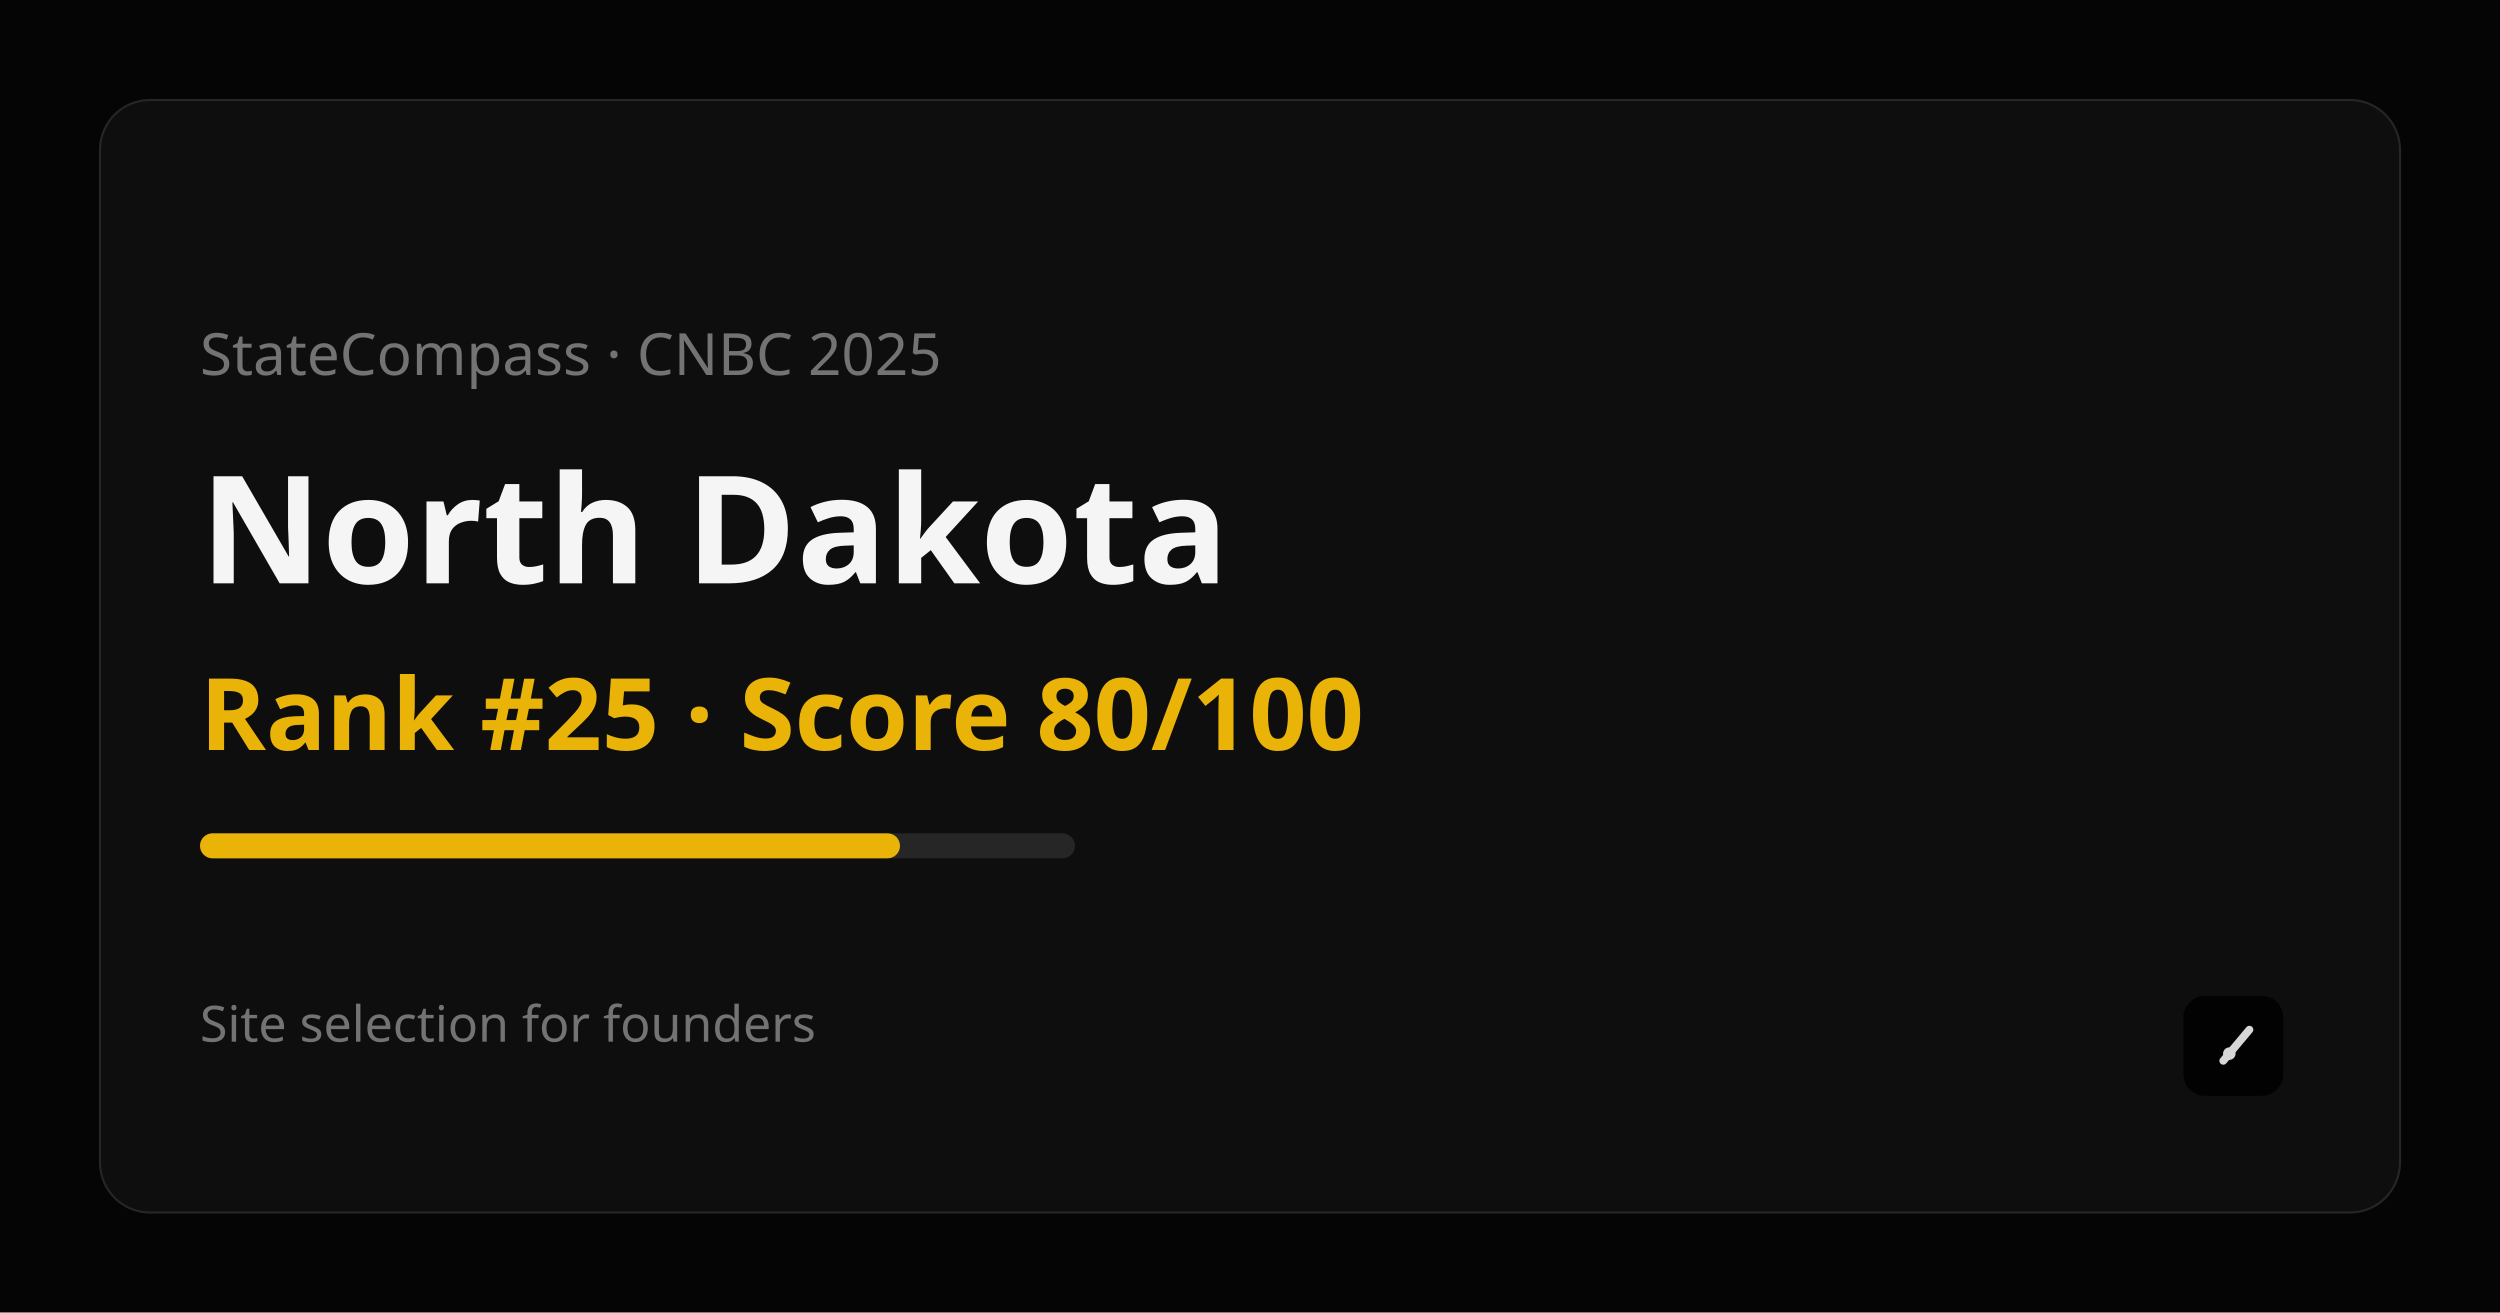
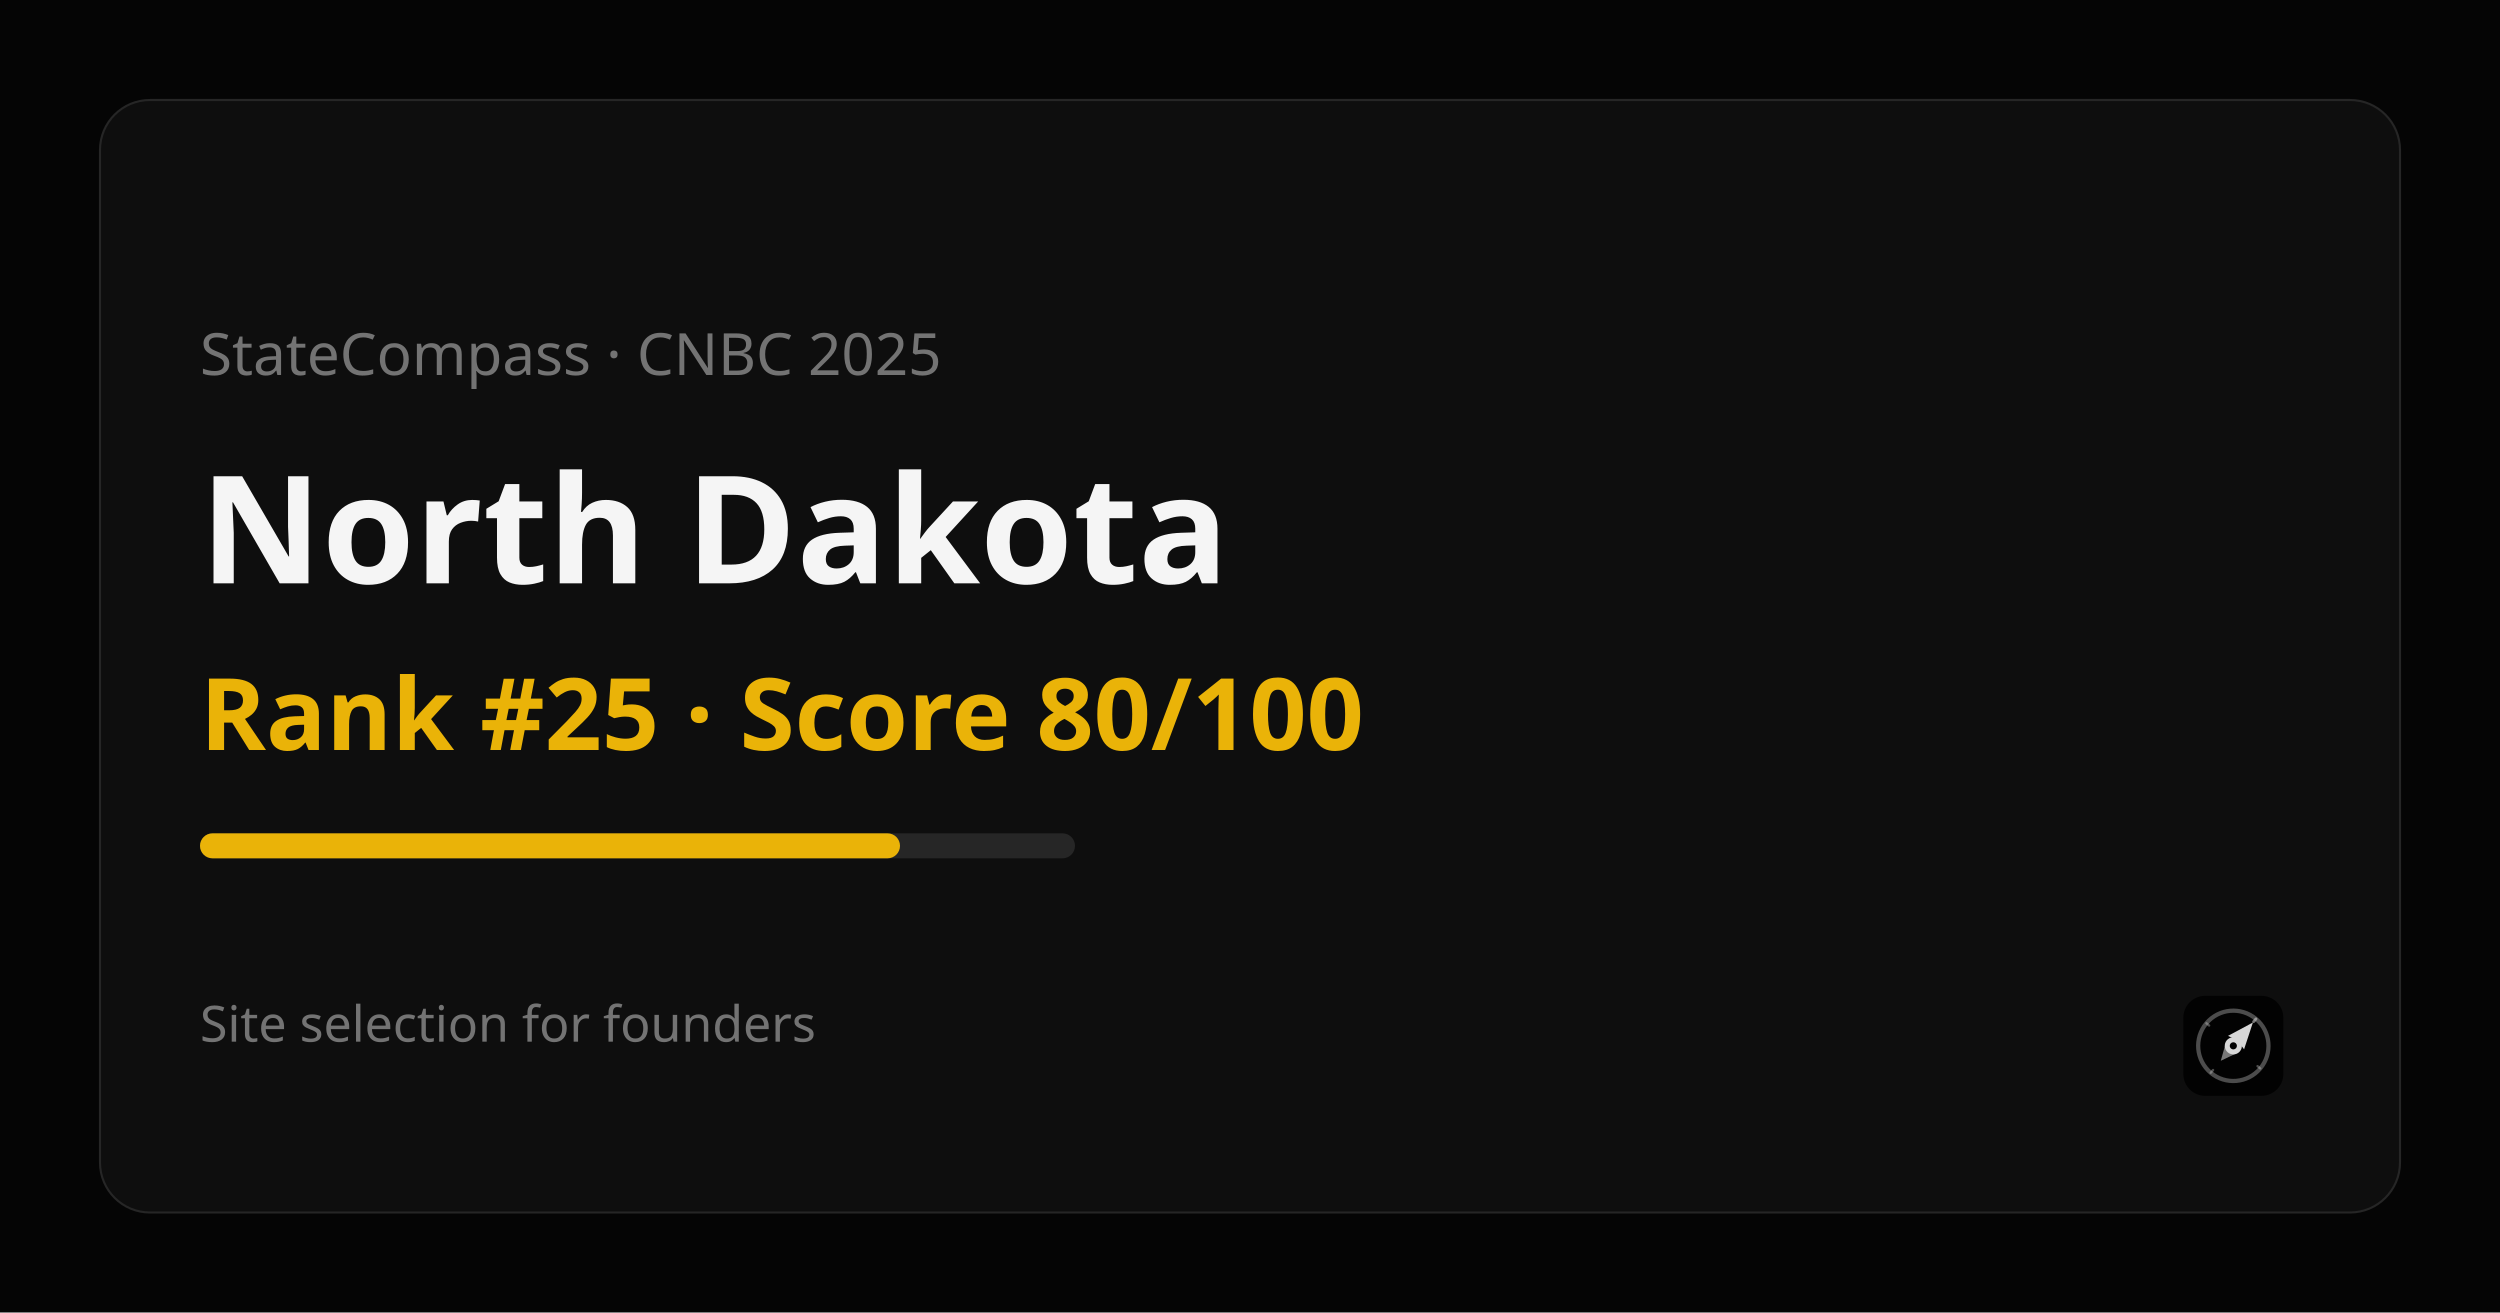
<svg xmlns="http://www.w3.org/2000/svg" width="1200" height="630" viewBox="0 0 1200 630">
  <rect width="1200" height="630" fill="#050505" />
  <rect x="48" y="48" width="1104" height="534" rx="24" fill="#0e0e0e" stroke="#262626" />
  <text x="96" y="180" fill="#737373" font-family="system-ui,sans-serif" font-size="28">StateCompass · CNBC 2025</text>
  <text x="96" y="280" fill="#f5f5f5" font-family="system-ui,sans-serif" font-size="72" font-weight="700">North Dakota</text>
  <text x="96" y="360" fill="#eab308" font-family="system-ui,sans-serif" font-size="48" font-weight="600">Rank #25 · Score 80/100</text>
  <rect x="96" y="400" width="420" height="12" rx="6" fill="#262626" />
  <rect x="96" y="400" width="336" height="12" rx="6" fill="#eab308" />
  <text x="96" y="500" fill="#737373" font-family="system-ui,sans-serif" font-size="24">Site selection for founders</text>
  <g transform="translate(1104, 534)" opacity="0.85">
    <g transform="translate(-56, -56)">
      <rect width="48" height="48" rx="10.5" fill="#000000" />
-       <g transform="translate(24.00,25.44) rotate(40)">
-         <line x1="0" y1="3.00" x2="0" y2="-12.00" stroke="#fafafa" stroke-width="3.75" stroke-linecap="round" />
-         <line x1="0" y1="3.00" x2="0" y2="7.50" stroke="#fafafa" stroke-width="3.75" stroke-linecap="round" />
-         <circle cx="0" cy="3.00" r="3.00" fill="#fafafa" />
+       <g transform="translate(24.00,24.00) rotate(40)">
+         <circle cx="0" cy="0" r="16.88" fill="none" stroke="#fafafa" stroke-width="2.03" opacity="0.35" />
+         <line x1="0" y1="-16.88" x2="0" y2="-15.15" stroke="#fafafa" stroke-width="1.35" stroke-linecap="round" opacity="0.55" />
+         <line x1="16.88" y1="0" x2="15.15" y2="0" stroke="#fafafa" stroke-width="1.12" stroke-linecap="round" opacity="0.35" />
+         <line x1="0" y1="16.88" x2="0" y2="15.15" stroke="#fafafa" stroke-width="1.12" stroke-linecap="round" opacity="0.35" />
+         <line x1="-16.88" y1="0" x2="-15.15" y2="0" stroke="#fafafa" stroke-width="1.12" stroke-linecap="round" opacity="0.35" />
+         <path d="M 0,-14.62 L -5.03,-2.03 L 0,-3.22 L 5.03,-2.03 Z" fill="#fafafa" />
+         <path d="M 0,9.38 L -3.53,1.58 L 0,0.22 L 3.53,1.58 Z" fill="#8a8a8a" />
+         <circle cx="0" cy="0" r="4.12" fill="#fafafa" />
+         <circle cx="0" cy="0" r="1.72" fill="#000000" />
      </g>
    </g>
  </g>
</svg>
